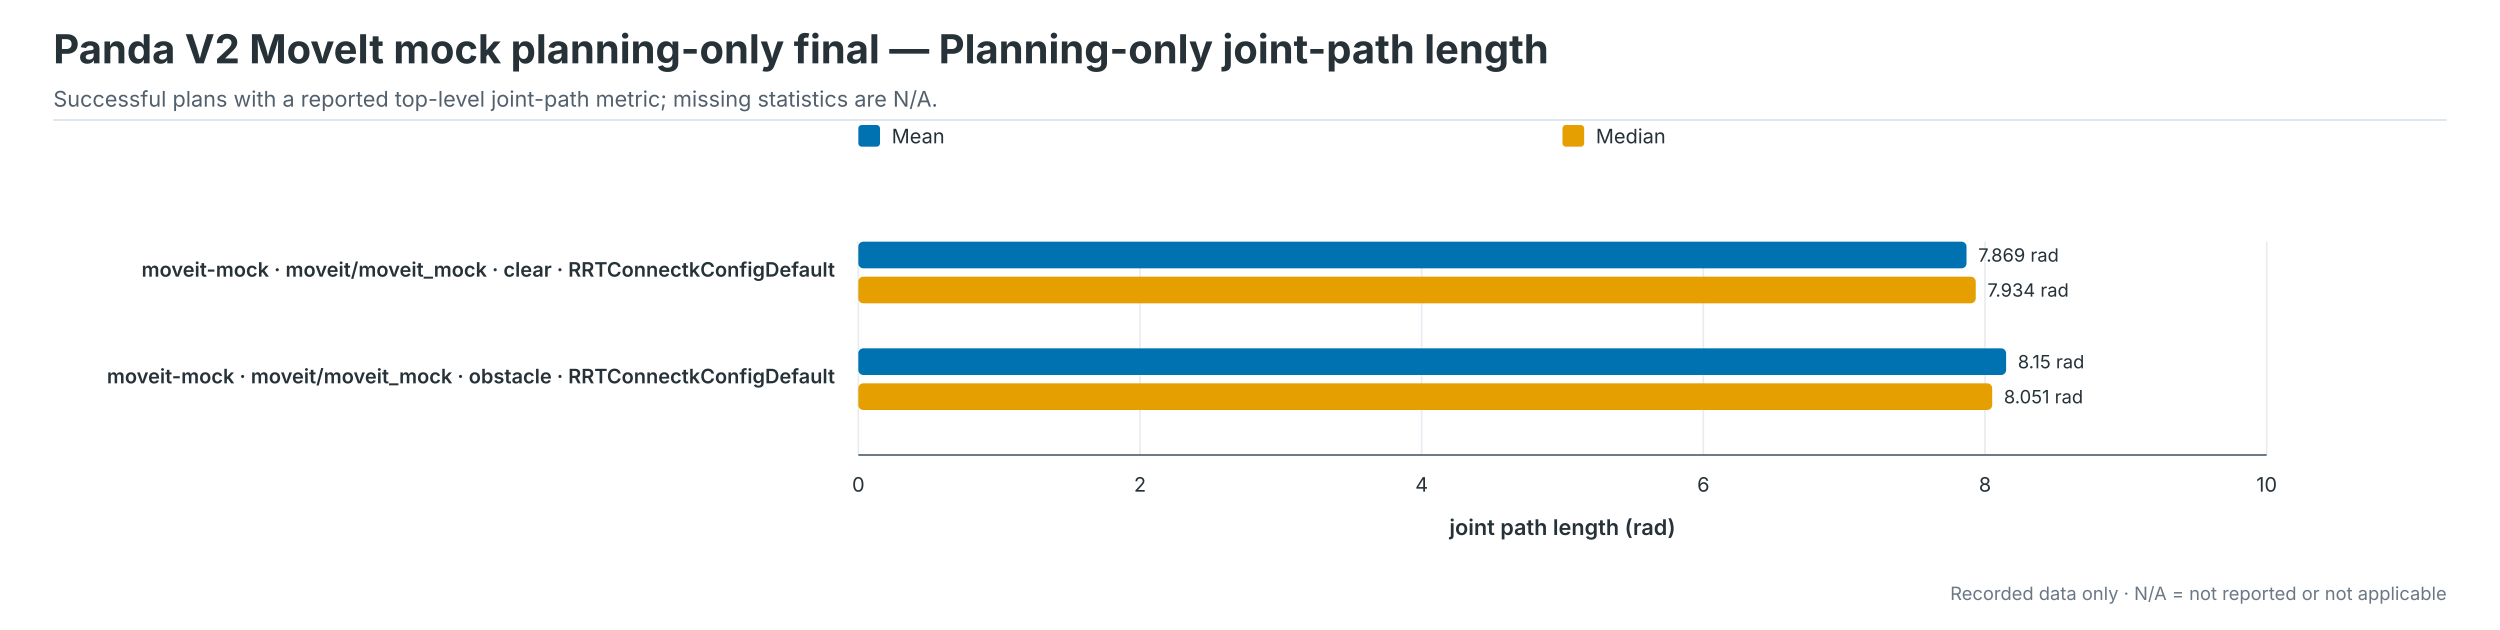
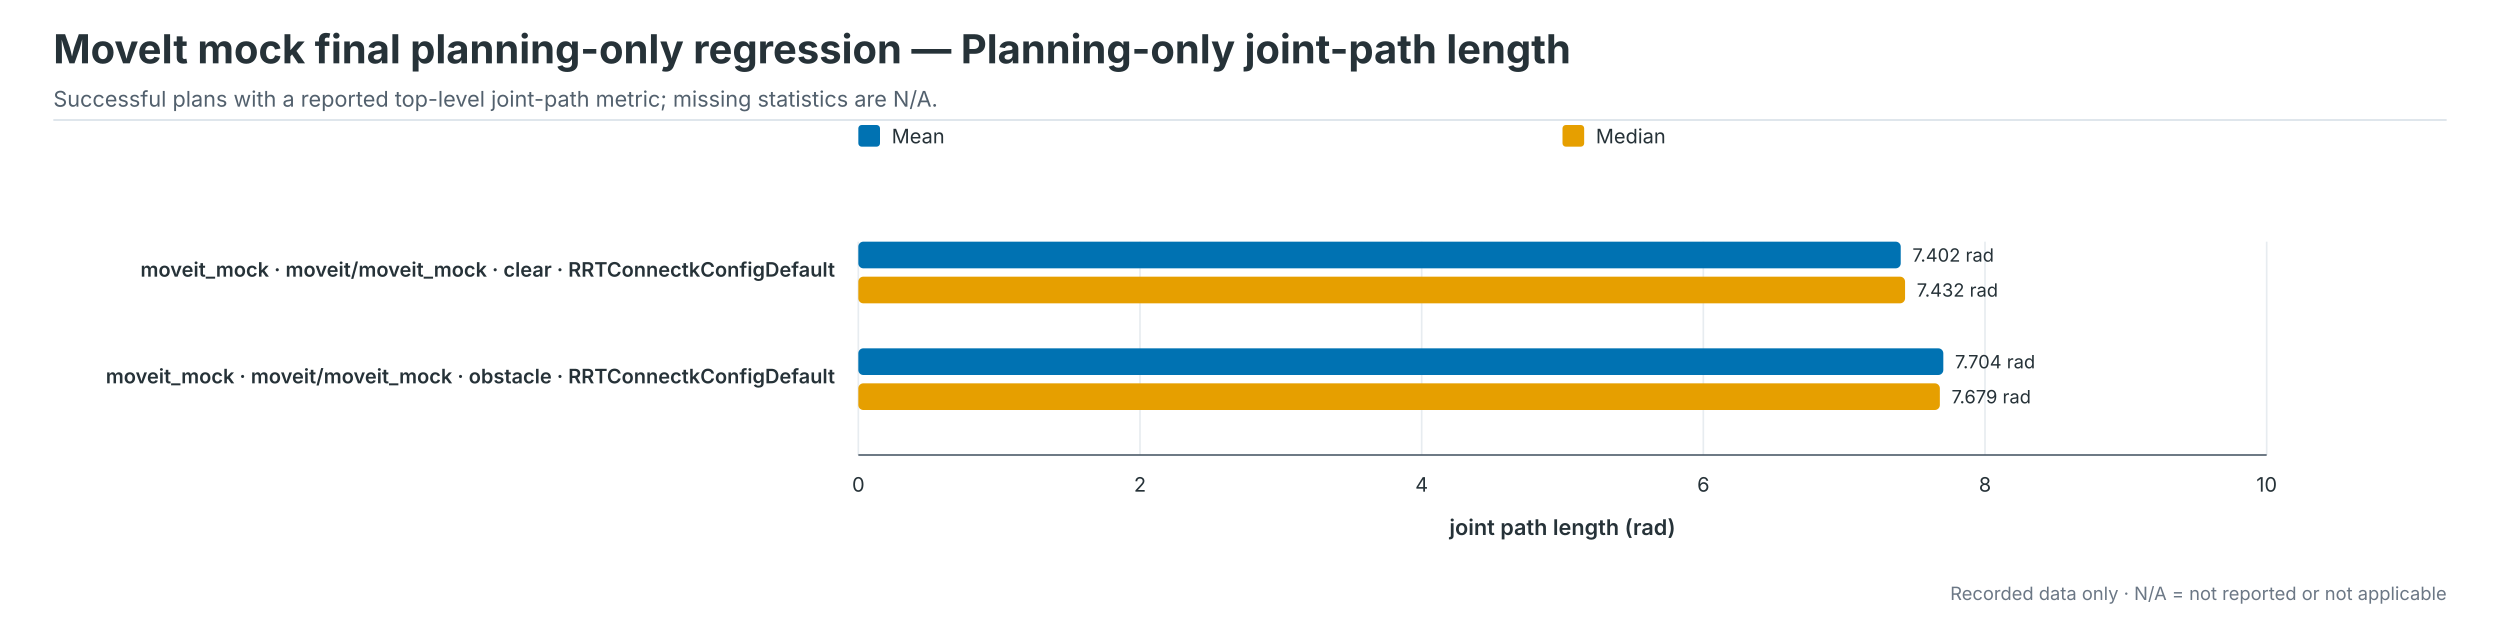
<svg xmlns="http://www.w3.org/2000/svg" width="1500" height="378" viewBox="0 0 1500 378" role="img" aria-labelledby="chart-title">
  <style>
text { font-family: Inter, "Noto Sans", "DejaVu Sans", sans-serif; fill: #263238; }
.chart-title { font-size: 24px; font-weight: 700; }
.chart-subtitle { font-size: 13px; fill: #52606D; }
.legend-label, .tick-label { font-size: 12px; }
.axis-label { font-size: 13px; font-weight: 600; }
.group-label { font-size: 12px; font-weight: 600; }
.value-label, .na-label { font-size: 11px; }
.na-label, .empty-label { fill: #6B7785; font-style: italic; }
.segment-label { fill: #FFFFFF; font-size: 11px; font-weight: 700; }
.footer { font-size: 11px; fill: #6B7785; }
</style>
  <rect width="1500" height="378" fill="#FFFFFF" />
-   <text class="chart-title" x="32" y="38">Panda V2 MoveIt mock planning-only final — Planning-only joint-path length</text>
+   <text class="chart-title" x="32" y="38">MoveIt mock final planning-only regression — Planning-only joint-path length</text>
  <text class="chart-subtitle" x="32" y="64">Successful plans with a reported top-level joint-path metric; missing statistics are N/A.</text>
  <line x1="32" y1="72" x2="1468" y2="72" stroke="#D9E1E8" />
  <rect x="515.0" y="75" width="13" height="13" rx="2" fill="#0072B2" />
  <text class="legend-label" x="535.0" y="86">Mean</text>
  <rect x="937.5" y="75" width="13" height="13" rx="2" fill="#E69F00" />
  <text class="legend-label" x="957.5" y="86">Median</text>
  <line x1="515.00" y1="145" x2="515.00" y2="273" stroke="#E7ECF0" stroke-width="1" />
  <text class="tick-label" x="515.00" y="295" text-anchor="middle">0</text>
  <line x1="684.00" y1="145" x2="684.00" y2="273" stroke="#E7ECF0" stroke-width="1" />
  <text class="tick-label" x="684.00" y="295" text-anchor="middle">2</text>
  <line x1="853.00" y1="145" x2="853.00" y2="273" stroke="#E7ECF0" stroke-width="1" />
  <text class="tick-label" x="853.00" y="295" text-anchor="middle">4</text>
  <line x1="1022.00" y1="145" x2="1022.00" y2="273" stroke="#E7ECF0" stroke-width="1" />
  <text class="tick-label" x="1022.00" y="295" text-anchor="middle">6</text>
  <line x1="1191.00" y1="145" x2="1191.00" y2="273" stroke="#E7ECF0" stroke-width="1" />
  <text class="tick-label" x="1191.00" y="295" text-anchor="middle">8</text>
  <line x1="1360.00" y1="145" x2="1360.00" y2="273" stroke="#E7ECF0" stroke-width="1" />
  <text class="tick-label" x="1360.00" y="295" text-anchor="middle">10</text>
  <line x1="515" y1="273" x2="1360" y2="273" stroke="#52606D" />
  <text class="axis-label" x="937.50" y="321" text-anchor="middle">joint path length (rad)</text>
-   <text class="group-label" x="501" y="166.0" text-anchor="end">moveit-mock · moveit/moveit_mock · clear · RRTConnectkConfigDefault</text>
-   <rect x="515" y="145" width="664.92" height="16" rx="3" fill="#0072B2" />
-   <text class="value-label" x="1186.92" y="157" text-anchor="start" fill="#263238">7.869 rad</text>
-   <rect x="515" y="166" width="670.45" height="16" rx="3" fill="#E69F00" />
-   <text class="value-label" x="1192.45" y="178" text-anchor="start" fill="#263238">7.934 rad</text>
-   <text class="group-label" x="501" y="230.0" text-anchor="end">moveit-mock · moveit/moveit_mock · obstacle · RRTConnectkConfigDefault</text>
-   <rect x="515" y="209" width="688.67" height="16" rx="3" fill="#0072B2" />
-   <text class="value-label" x="1210.67" y="221" text-anchor="start" fill="#263238">8.15 rad</text>
-   <rect x="515" y="230" width="680.32" height="16" rx="3" fill="#E69F00" />
-   <text class="value-label" x="1202.32" y="242" text-anchor="start" fill="#263238">8.051 rad</text>
+   <text class="group-label" x="501" y="166.0" text-anchor="end">moveit_mock · moveit/moveit_mock · clear · RRTConnectkConfigDefault</text>
+   <rect x="515" y="145" width="625.44" height="16" rx="3" fill="#0072B2" />
+   <text class="value-label" x="1147.44" y="157" text-anchor="start" fill="#263238">7.402 rad</text>
+   <rect x="515" y="166" width="628.04" height="16" rx="3" fill="#E69F00" />
+   <text class="value-label" x="1150.04" y="178" text-anchor="start" fill="#263238">7.432 rad</text>
+   <text class="group-label" x="501" y="230.0" text-anchor="end">moveit_mock · moveit/moveit_mock · obstacle · RRTConnectkConfigDefault</text>
+   <rect x="515" y="209" width="650.99" height="16" rx="3" fill="#0072B2" />
+   <text class="value-label" x="1172.99" y="221" text-anchor="start" fill="#263238">7.704 rad</text>
+   <rect x="515" y="230" width="648.91" height="16" rx="3" fill="#E69F00" />
+   <text class="value-label" x="1170.91" y="242" text-anchor="start" fill="#263238">7.679 rad</text>
  <text class="footer" x="1468" y="360" text-anchor="end">Recorded data only · N/A = not reported or not applicable</text>
</svg>
